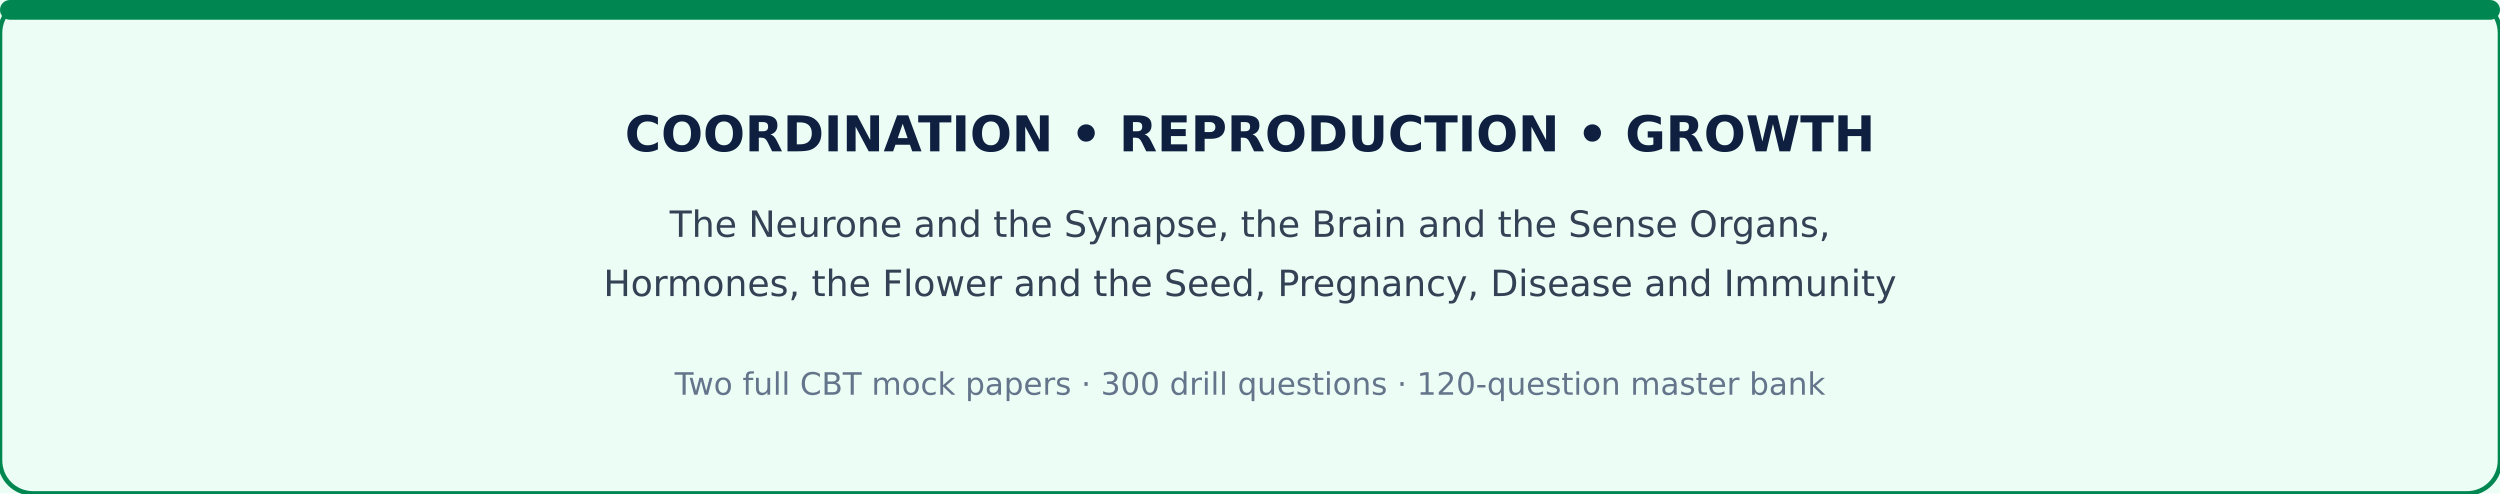
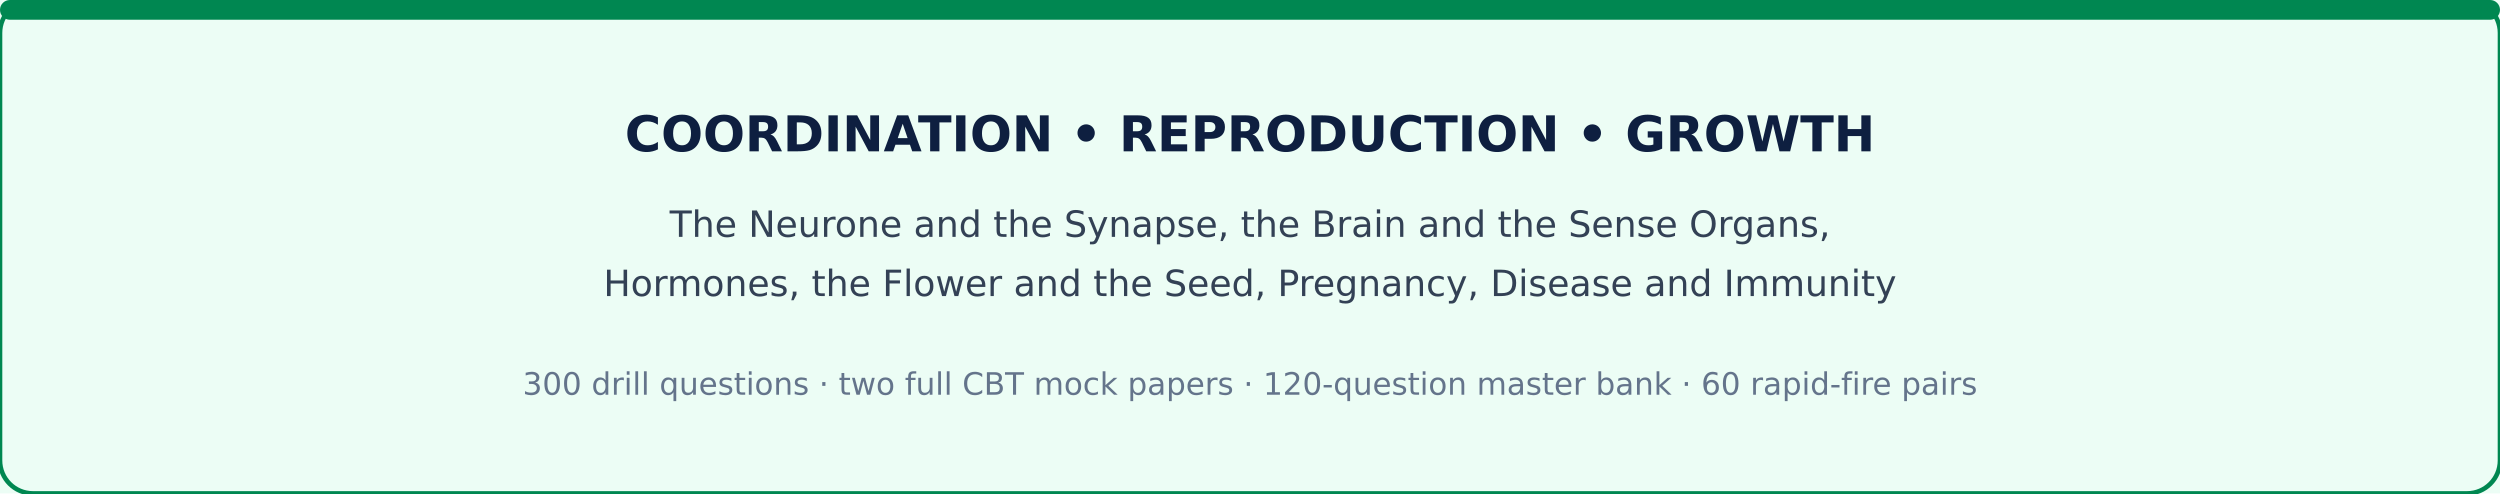
<svg xmlns="http://www.w3.org/2000/svg" viewBox="0 0 760 150" width="760" height="150">
  <defs>
    <marker id="ag" viewBox="0 0 10 10" refX="9" refY="5" markerWidth="7" markerHeight="7" orient="auto-start-reverse">
      <path d="M 0 1 L 10 5 L 0 9 z" fill="#008751" />
    </marker>
    <marker id="an" viewBox="0 0 10 10" refX="9" refY="5" markerWidth="7" markerHeight="7" orient="auto-start-reverse">
      <path d="M 0 1 L 10 5 L 0 9 z" fill="#0E1F40" />
    </marker>
    <marker id="aa" viewBox="0 0 10 10" refX="9" refY="5" markerWidth="7" markerHeight="7" orient="auto-start-reverse">
      <path d="M 0 1 L 10 5 L 0 9 z" fill="#D97706" />
    </marker>
    <marker id="ar" viewBox="0 0 10 10" refX="9" refY="5" markerWidth="7" markerHeight="7" orient="auto-start-reverse">
      <path d="M 0 1 L 10 5 L 0 9 z" fill="#DC2626" />
    </marker>
  </defs>
  <rect x="0" y="0" width="760" height="150" fill="#ECFDF5" />
  <rect x="0" y="0" width="760" height="150" rx="10" fill="#ECFDF5" stroke="#008751" stroke-width="1.4" />
  <rect x="0" y="0" width="760" height="6" rx="3" fill="#008751" />
  <text x="380" y="46" font-family="DejaVu Sans" font-size="15" fill="#0E1F40" text-anchor="middle" font-weight="bold">COORDINATION  •  REPRODUCTION  •  GROWTH</text>
  <text x="380" y="72" font-family="DejaVu Sans" font-size="11" fill="#334155" text-anchor="middle" font-weight="normal">The Neurone and the Synapse, the Brain and the Sense Organs,</text>
  <text x="380" y="90" font-family="DejaVu Sans" font-size="11" fill="#334155" text-anchor="middle" font-weight="normal">Hormones, the Flower and the Seed, Pregnancy, Disease and Immunity</text>
-   <text x="380" y="120" font-family="DejaVu Sans" font-size="9.4" fill="#64748B" text-anchor="middle" font-weight="normal">Two full CBT mock papers · 300 drill questions · 120-question master bank</text>
+   <text x="380" y="120" font-family="DejaVu Sans" font-size="9.4" fill="#64748B" text-anchor="middle" font-weight="normal">300 drill questions · two full CBT mock papers · 120-question master bank · 60 rapid-fire pairs</text>
</svg>
